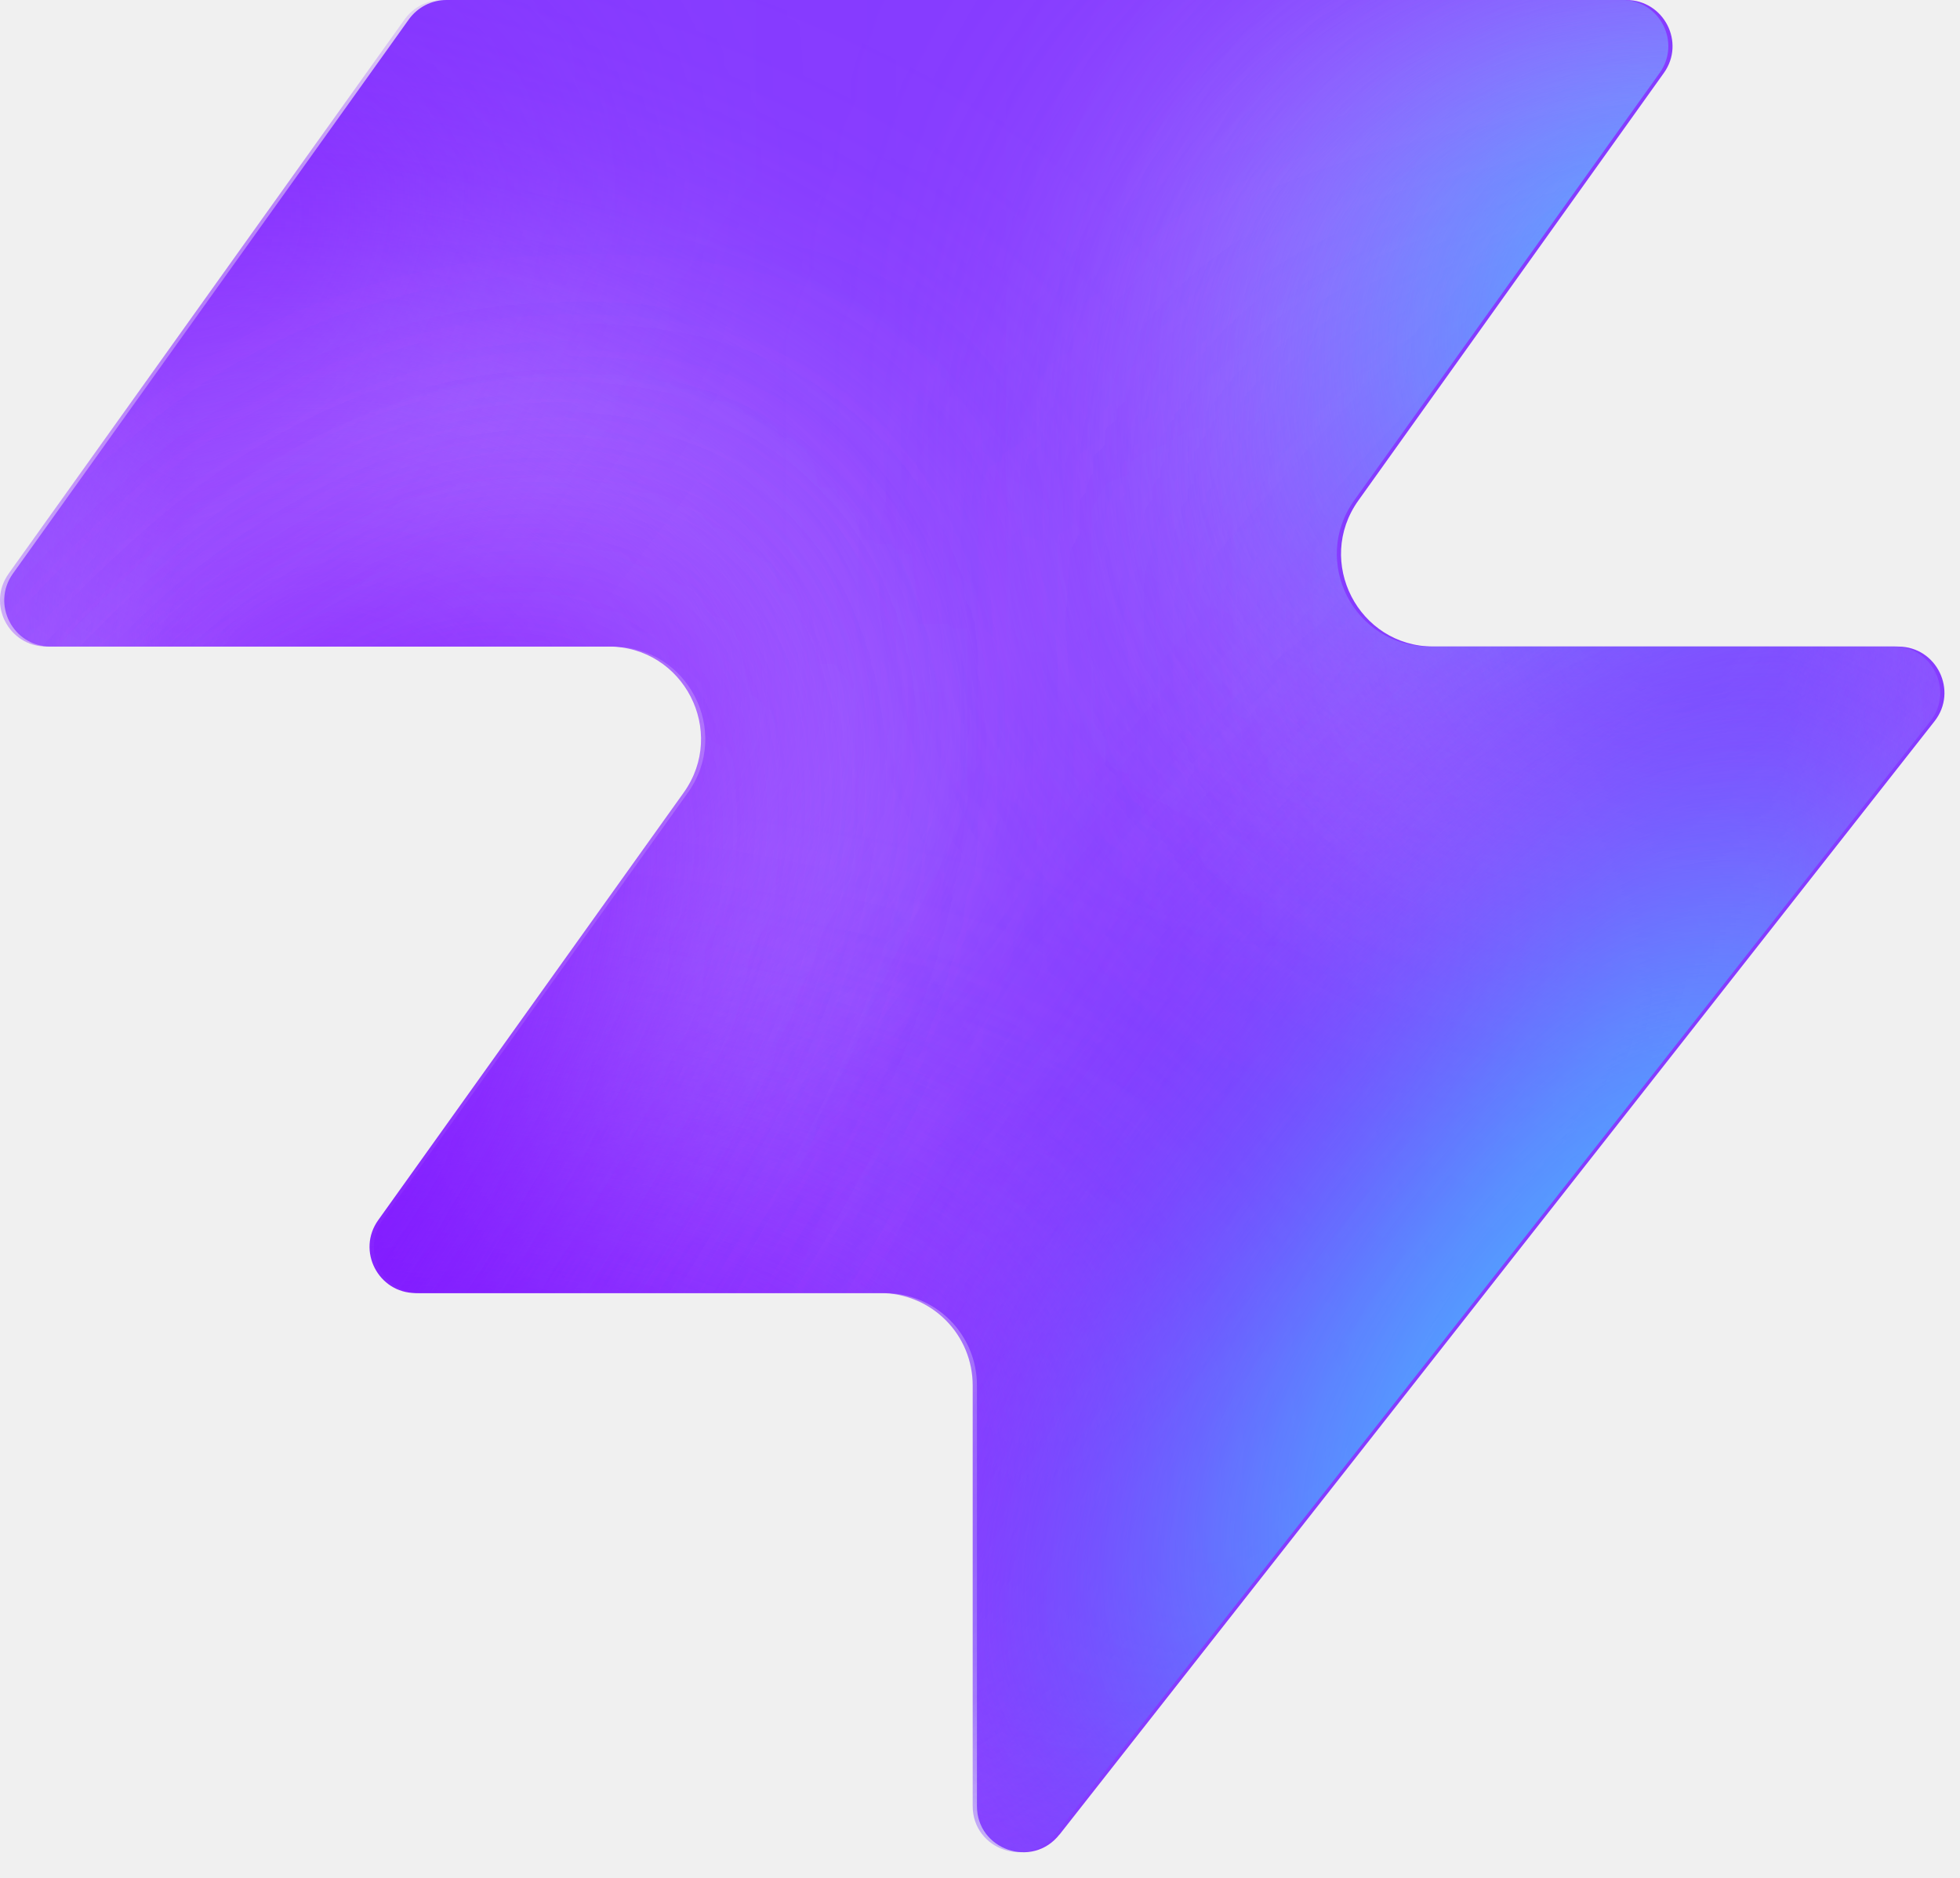
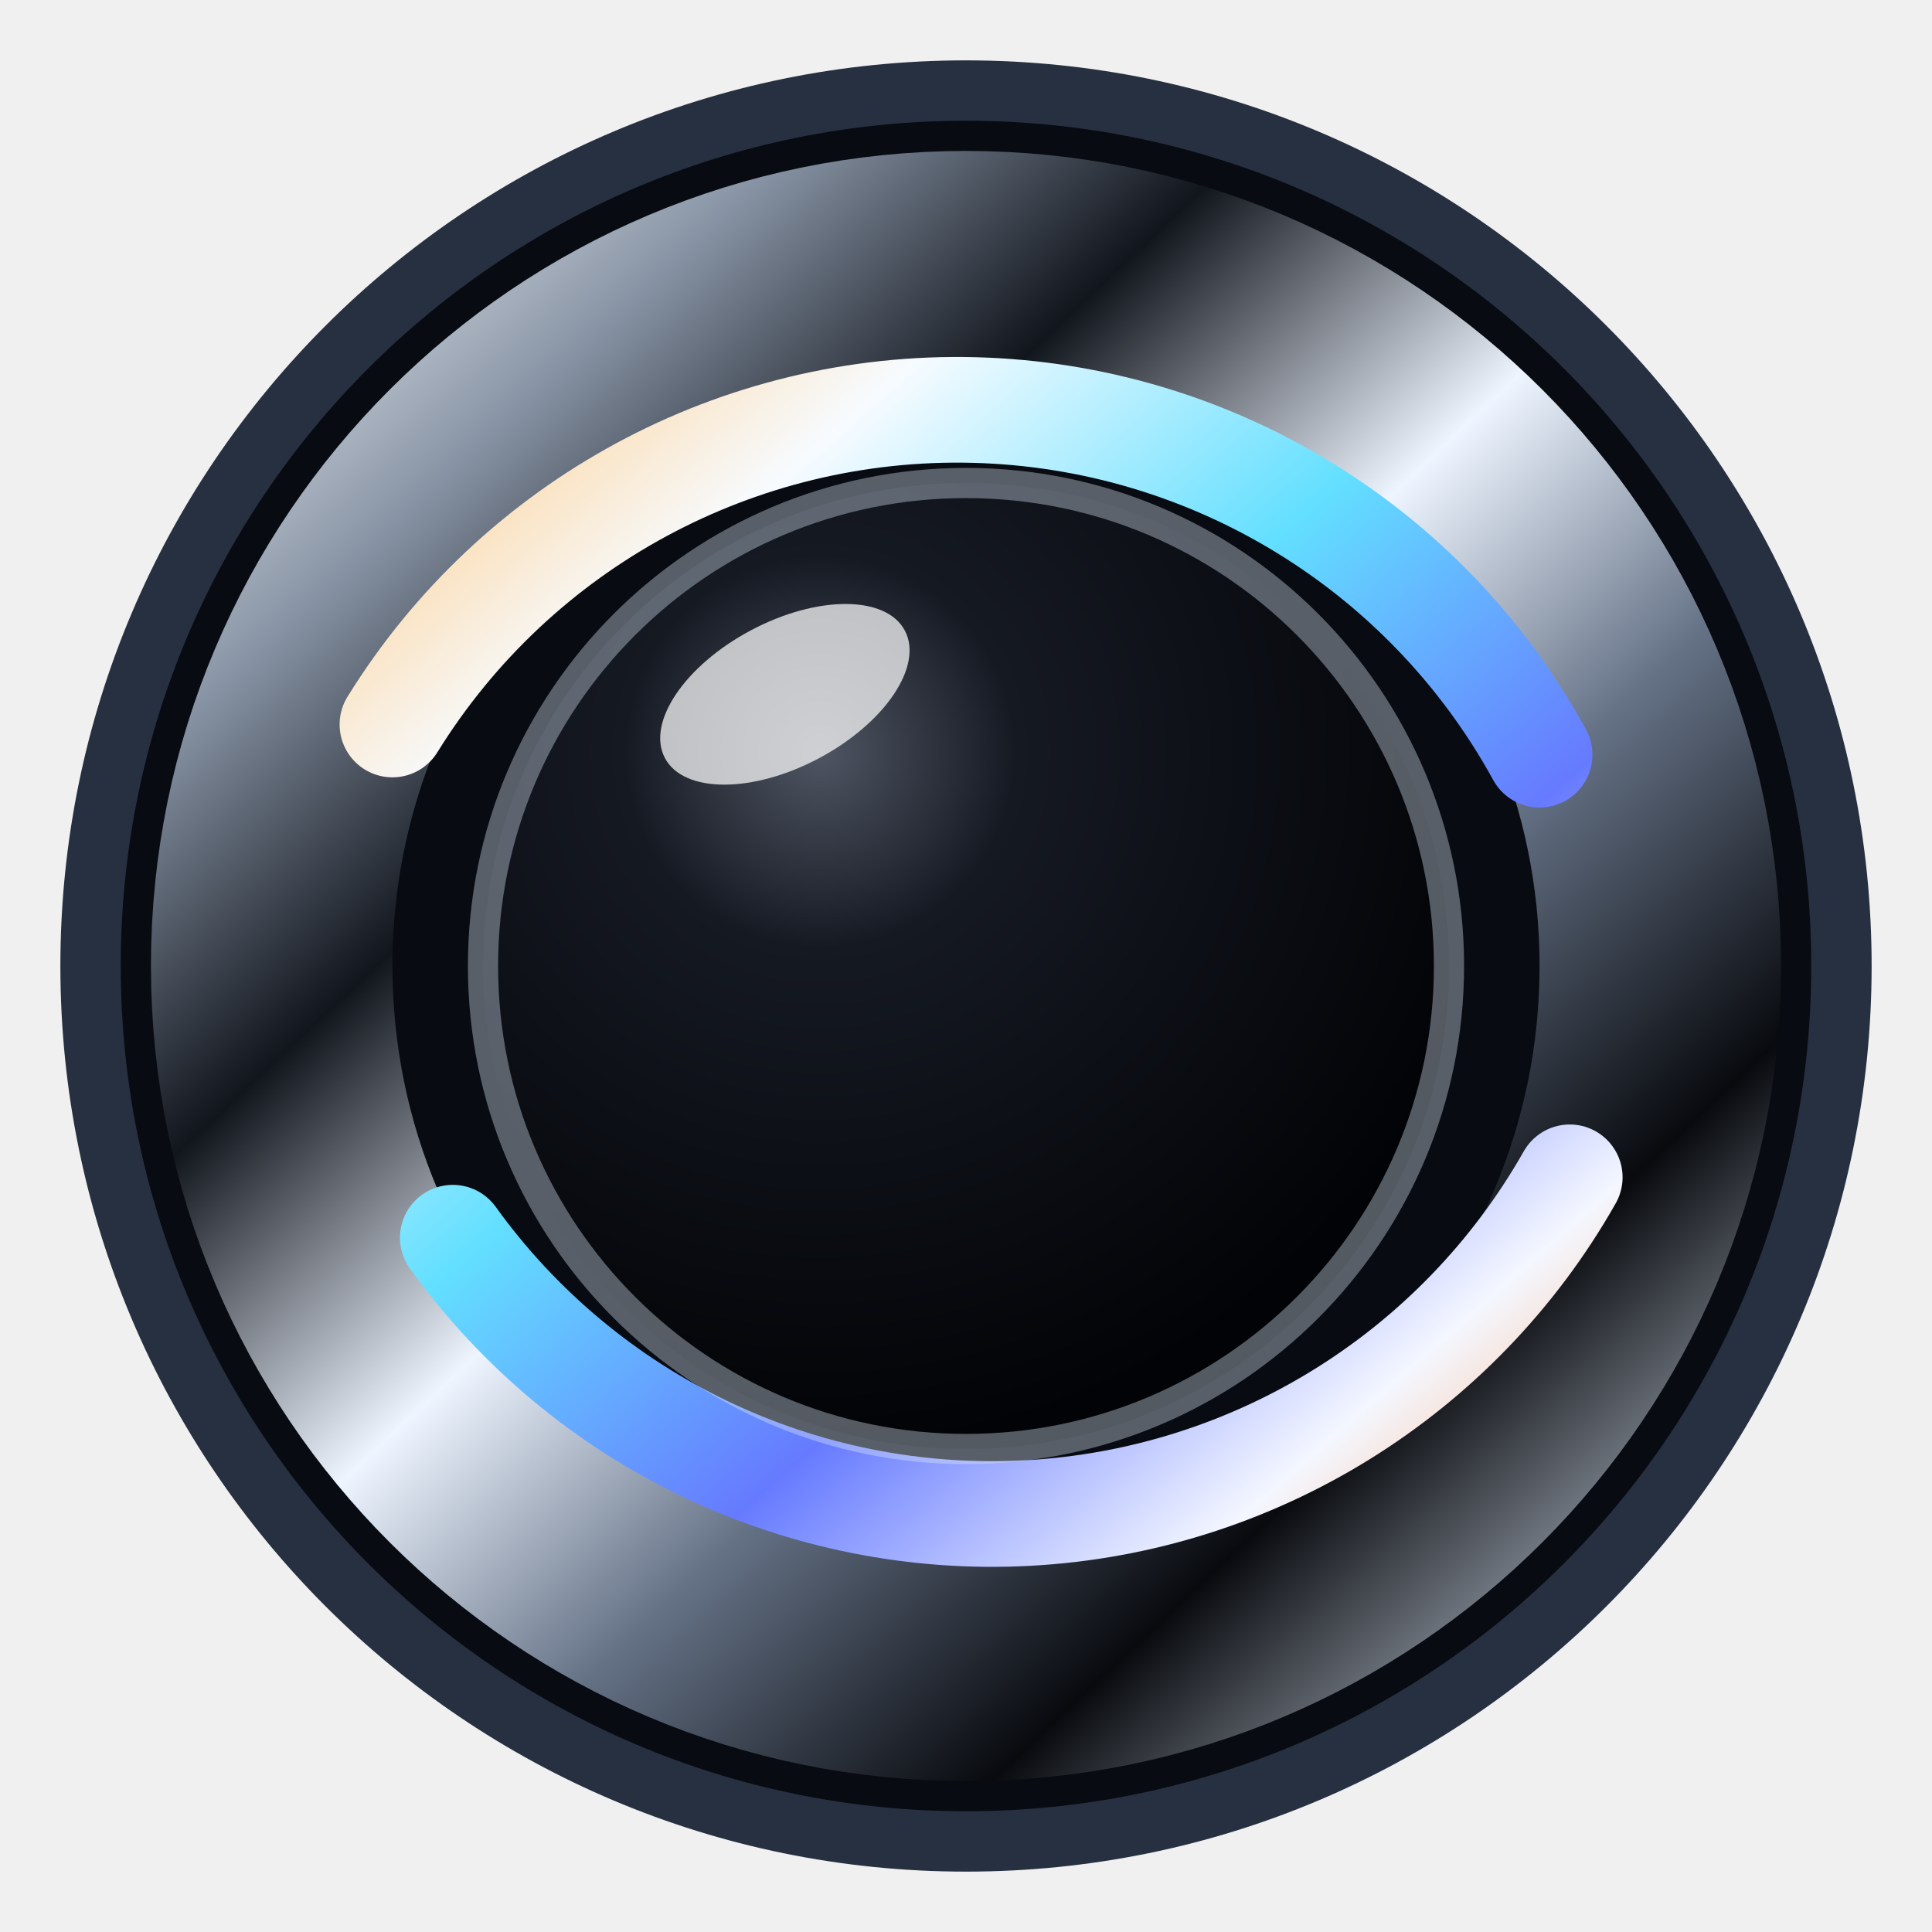
- <svg xmlns="http://www.w3.org/2000/svg" width="48" height="46" fill="none" viewBox="0 0 48 46">
-   <path fill="#863bff" d="M25.946 44.938c-.664.845-2.021.375-2.021-.698V33.937a2.26 2.26 0 0 0-2.262-2.262H10.287c-.92 0-1.456-1.04-.92-1.788l7.48-10.471c1.07-1.497 0-3.578-1.842-3.578H1.237c-.92 0-1.456-1.04-.92-1.788L10.013.474c.214-.297.556-.474.92-.474h28.894c.92 0 1.456 1.04.92 1.788l-7.48 10.471c-1.07 1.498 0 3.579 1.842 3.579h11.377c.943 0 1.473 1.088.89 1.83L25.947 44.94z" style="fill:#863bff;fill:color(display-p3 .525 .23 1);fill-opacity:1" />
-   <mask id="a" width="48" height="46" x="0" y="0" maskUnits="userSpaceOnUse" style="mask-type:alpha">
-     <path fill="#000" d="M25.842 44.938c-.664.844-2.021.375-2.021-.698V33.937a2.26 2.26 0 0 0-2.262-2.262H10.183c-.92 0-1.456-1.04-.92-1.788l7.48-10.471c1.07-1.498 0-3.579-1.842-3.579H1.133c-.92 0-1.456-1.04-.92-1.787L9.91.473c.214-.297.556-.474.92-.474h28.894c.92 0 1.456 1.04.92 1.788l-7.48 10.471c-1.07 1.498 0 3.578 1.842 3.578h11.377c.943 0 1.473 1.088.89 1.832L25.843 44.94z" style="fill:#000;fill-opacity:1" />
-   </mask>
-   <g mask="url(#a)">
-     <g filter="url(#b)">
-       <ellipse cx="5.508" cy="14.704" fill="#ede6ff" rx="5.508" ry="14.704" style="fill:#ede6ff;fill:color(display-p3 .927 .903 1);fill-opacity:1" transform="matrix(.00324 1 1 -.00324 -4.47 31.516)" />
-     </g>
-     <g filter="url(#c)">
-       <ellipse cx="10.399" cy="29.851" fill="#ede6ff" rx="10.399" ry="29.851" style="fill:#ede6ff;fill:color(display-p3 .927 .903 1);fill-opacity:1" transform="matrix(.00324 1 1 -.00324 -39.328 7.883)" />
-     </g>
-     <g filter="url(#d)">
-       <ellipse cx="5.508" cy="30.487" fill="#7e14ff" rx="5.508" ry="30.487" style="fill:#7e14ff;fill:color(display-p3 .492 .077 1);fill-opacity:1" transform="rotate(89.814 -25.913 -14.639)scale(1 -1)" />
-     </g>
-     <g filter="url(#e)">
-       <ellipse cx="5.508" cy="30.599" fill="#7e14ff" rx="5.508" ry="30.599" style="fill:#7e14ff;fill:color(display-p3 .492 .077 1);fill-opacity:1" transform="rotate(89.814 -32.644 -3.334)scale(1 -1)" />
-     </g>
-     <g filter="url(#f)">
-       <ellipse cx="5.508" cy="30.599" fill="#7e14ff" rx="5.508" ry="30.599" style="fill:#7e14ff;fill:color(display-p3 .492 .077 1);fill-opacity:1" transform="matrix(.00324 1 1 -.00324 -34.34 30.47)" />
-     </g>
-     <g filter="url(#g)">
-       <ellipse cx="14.072" cy="22.078" fill="#ede6ff" rx="14.072" ry="22.078" style="fill:#ede6ff;fill:color(display-p3 .927 .903 1);fill-opacity:1" transform="rotate(93.35 24.506 48.493)scale(-1 1)" />
-     </g>
-     <g filter="url(#h)">
-       <ellipse cx="3.47" cy="21.501" fill="#7e14ff" rx="3.47" ry="21.501" style="fill:#7e14ff;fill:color(display-p3 .492 .077 1);fill-opacity:1" transform="rotate(89.009 28.708 47.59)scale(-1 1)" />
-     </g>
-     <g filter="url(#i)">
-       <ellipse cx="3.47" cy="21.501" fill="#7e14ff" rx="3.47" ry="21.501" style="fill:#7e14ff;fill:color(display-p3 .492 .077 1);fill-opacity:1" transform="rotate(89.009 28.708 47.59)scale(-1 1)" />
-     </g>
-     <g filter="url(#j)">
-       <ellipse cx=".387" cy="8.972" fill="#7e14ff" rx="4.407" ry="29.108" style="fill:#7e14ff;fill:color(display-p3 .492 .077 1);fill-opacity:1" transform="rotate(39.51 .387 8.972)" />
-     </g>
-     <g filter="url(#k)">
-       <ellipse cx="47.523" cy="-6.092" fill="#7e14ff" rx="4.407" ry="29.108" style="fill:#7e14ff;fill:color(display-p3 .492 .077 1);fill-opacity:1" transform="rotate(37.892 47.523 -6.092)" />
-     </g>
-     <g filter="url(#l)">
-       <ellipse cx="41.412" cy="6.333" fill="#47bfff" rx="5.971" ry="9.665" style="fill:#47bfff;fill:color(display-p3 .28 .748 1);fill-opacity:1" transform="rotate(37.892 41.412 6.333)" />
-     </g>
-     <g filter="url(#m)">
-       <ellipse cx="-1.879" cy="38.332" fill="#7e14ff" rx="4.407" ry="29.108" style="fill:#7e14ff;fill:color(display-p3 .492 .077 1);fill-opacity:1" transform="rotate(37.892 -1.88 38.332)" />
-     </g>
-     <g filter="url(#n)">
-       <ellipse cx="-1.879" cy="38.332" fill="#7e14ff" rx="4.407" ry="29.108" style="fill:#7e14ff;fill:color(display-p3 .492 .077 1);fill-opacity:1" transform="rotate(37.892 -1.88 38.332)" />
-     </g>
-     <g filter="url(#o)">
-       <ellipse cx="35.651" cy="29.907" fill="#7e14ff" rx="4.407" ry="29.108" style="fill:#7e14ff;fill:color(display-p3 .492 .077 1);fill-opacity:1" transform="rotate(37.892 35.651 29.907)" />
-     </g>
-     <g filter="url(#p)">
-       <ellipse cx="38.418" cy="32.4" fill="#47bfff" rx="5.971" ry="15.297" style="fill:#47bfff;fill:color(display-p3 .28 .748 1);fill-opacity:1" transform="rotate(37.892 38.418 32.4)" />
-     </g>
-   </g>
+ <svg xmlns="http://www.w3.org/2000/svg" viewBox="0 0 64 64" role="img" aria-label="Pulse">
  <defs>
-     <filter id="b" width="60.045" height="41.654" x="-19.77" y="16.149" color-interpolation-filters="sRGB" filterUnits="userSpaceOnUse">
-       <feFlood flood-opacity="0" result="BackgroundImageFix" />
-       <feBlend in="SourceGraphic" in2="BackgroundImageFix" result="shape" />
-       <feGaussianBlur result="effect1_foregroundBlur_2002_17158" stdDeviation="7.659" />
-     </filter>
-     <filter id="c" width="90.34" height="51.437" x="-54.613" y="-7.533" color-interpolation-filters="sRGB" filterUnits="userSpaceOnUse">
-       <feFlood flood-opacity="0" result="BackgroundImageFix" />
-       <feBlend in="SourceGraphic" in2="BackgroundImageFix" result="shape" />
-       <feGaussianBlur result="effect1_foregroundBlur_2002_17158" stdDeviation="7.659" />
-     </filter>
-     <filter id="d" width="79.355" height="29.4" x="-49.64" y="2.03" color-interpolation-filters="sRGB" filterUnits="userSpaceOnUse">
-       <feFlood flood-opacity="0" result="BackgroundImageFix" />
-       <feBlend in="SourceGraphic" in2="BackgroundImageFix" result="shape" />
-       <feGaussianBlur result="effect1_foregroundBlur_2002_17158" stdDeviation="4.596" />
-     </filter>
-     <filter id="e" width="79.579" height="29.4" x="-45.045" y="20.029" color-interpolation-filters="sRGB" filterUnits="userSpaceOnUse">
-       <feFlood flood-opacity="0" result="BackgroundImageFix" />
-       <feBlend in="SourceGraphic" in2="BackgroundImageFix" result="shape" />
-       <feGaussianBlur result="effect1_foregroundBlur_2002_17158" stdDeviation="4.596" />
-     </filter>
-     <filter id="f" width="79.579" height="29.4" x="-43.513" y="21.178" color-interpolation-filters="sRGB" filterUnits="userSpaceOnUse">
-       <feFlood flood-opacity="0" result="BackgroundImageFix" />
-       <feBlend in="SourceGraphic" in2="BackgroundImageFix" result="shape" />
-       <feGaussianBlur result="effect1_foregroundBlur_2002_17158" stdDeviation="4.596" />
-     </filter>
-     <filter id="g" width="74.749" height="58.852" x="15.756" y="-17.901" color-interpolation-filters="sRGB" filterUnits="userSpaceOnUse">
-       <feFlood flood-opacity="0" result="BackgroundImageFix" />
-       <feBlend in="SourceGraphic" in2="BackgroundImageFix" result="shape" />
-       <feGaussianBlur result="effect1_foregroundBlur_2002_17158" stdDeviation="7.659" />
-     </filter>
-     <filter id="h" width="61.377" height="25.362" x="23.548" y="2.284" color-interpolation-filters="sRGB" filterUnits="userSpaceOnUse">
-       <feFlood flood-opacity="0" result="BackgroundImageFix" />
-       <feBlend in="SourceGraphic" in2="BackgroundImageFix" result="shape" />
-       <feGaussianBlur result="effect1_foregroundBlur_2002_17158" stdDeviation="4.596" />
-     </filter>
-     <filter id="i" width="61.377" height="25.362" x="23.548" y="2.284" color-interpolation-filters="sRGB" filterUnits="userSpaceOnUse">
-       <feFlood flood-opacity="0" result="BackgroundImageFix" />
-       <feBlend in="SourceGraphic" in2="BackgroundImageFix" result="shape" />
-       <feGaussianBlur result="effect1_foregroundBlur_2002_17158" stdDeviation="4.596" />
-     </filter>
-     <filter id="j" width="56.045" height="63.649" x="-27.636" y="-22.853" color-interpolation-filters="sRGB" filterUnits="userSpaceOnUse">
-       <feFlood flood-opacity="0" result="BackgroundImageFix" />
-       <feBlend in="SourceGraphic" in2="BackgroundImageFix" result="shape" />
-       <feGaussianBlur result="effect1_foregroundBlur_2002_17158" stdDeviation="4.596" />
-     </filter>
-     <filter id="k" width="54.814" height="64.646" x="20.116" y="-38.415" color-interpolation-filters="sRGB" filterUnits="userSpaceOnUse">
-       <feFlood flood-opacity="0" result="BackgroundImageFix" />
-       <feBlend in="SourceGraphic" in2="BackgroundImageFix" result="shape" />
-       <feGaussianBlur result="effect1_foregroundBlur_2002_17158" stdDeviation="4.596" />
-     </filter>
-     <filter id="l" width="33.541" height="35.313" x="24.641" y="-11.323" color-interpolation-filters="sRGB" filterUnits="userSpaceOnUse">
-       <feFlood flood-opacity="0" result="BackgroundImageFix" />
-       <feBlend in="SourceGraphic" in2="BackgroundImageFix" result="shape" />
-       <feGaussianBlur result="effect1_foregroundBlur_2002_17158" stdDeviation="4.596" />
-     </filter>
-     <filter id="m" width="54.814" height="64.646" x="-29.286" y="6.009" color-interpolation-filters="sRGB" filterUnits="userSpaceOnUse">
-       <feFlood flood-opacity="0" result="BackgroundImageFix" />
-       <feBlend in="SourceGraphic" in2="BackgroundImageFix" result="shape" />
-       <feGaussianBlur result="effect1_foregroundBlur_2002_17158" stdDeviation="4.596" />
-     </filter>
-     <filter id="n" width="54.814" height="64.646" x="-29.286" y="6.009" color-interpolation-filters="sRGB" filterUnits="userSpaceOnUse">
-       <feFlood flood-opacity="0" result="BackgroundImageFix" />
-       <feBlend in="SourceGraphic" in2="BackgroundImageFix" result="shape" />
-       <feGaussianBlur result="effect1_foregroundBlur_2002_17158" stdDeviation="4.596" />
-     </filter>
-     <filter id="o" width="54.814" height="64.646" x="8.244" y="-2.416" color-interpolation-filters="sRGB" filterUnits="userSpaceOnUse">
-       <feFlood flood-opacity="0" result="BackgroundImageFix" />
-       <feBlend in="SourceGraphic" in2="BackgroundImageFix" result="shape" />
-       <feGaussianBlur result="effect1_foregroundBlur_2002_17158" stdDeviation="4.596" />
-     </filter>
-     <filter id="p" width="39.409" height="43.623" x="18.713" y="10.588" color-interpolation-filters="sRGB" filterUnits="userSpaceOnUse">
-       <feFlood flood-opacity="0" result="BackgroundImageFix" />
-       <feBlend in="SourceGraphic" in2="BackgroundImageFix" result="shape" />
-       <feGaussianBlur result="effect1_foregroundBlur_2002_17158" stdDeviation="4.596" />
-     </filter>
+     <radialGradient id="core" cx="35%" cy="28%" r="72%">
+       <stop offset="0" stop-color="#4f5663" />
+       <stop offset=".28" stop-color="#151922" />
+       <stop offset="1" stop-color="#020306" />
+     </radialGradient>
+     <linearGradient id="metal" x1="8" y1="7" x2="55" y2="57" gradientUnits="userSpaceOnUse">
+       <stop stop-color="#f8fbff" />
+       <stop offset=".16" stop-color="#8793a4" />
+       <stop offset=".31" stop-color="#11151c" />
+       <stop offset=".48" stop-color="#eef5ff" />
+       <stop offset=".63" stop-color="#657286" />
+       <stop offset=".8" stop-color="#080a0e" />
+       <stop offset="1" stop-color="#d9e4f2" />
+     </linearGradient>
+     <linearGradient id="pulse" x1="13" y1="10" x2="52" y2="54" gradientUnits="userSpaceOnUse">
+       <stop stop-color="#ffc06b" />
+       <stop offset=".22" stop-color="#f7fbff" />
+       <stop offset=".43" stop-color="#63dfff" />
+       <stop offset=".64" stop-color="#667aff" />
+       <stop offset=".83" stop-color="#f4f7ff" />
+       <stop offset="1" stop-color="#ff9a57" />
+     </linearGradient>
  </defs>
+   <circle cx="32" cy="32" r="29" fill="#080b11" stroke="#273040" stroke-width="2" />
+   <circle cx="32" cy="32" r="23" fill="none" stroke="url(#metal)" stroke-width="8" />
+   <path d="M13 24a22 22 0 0 1 38 1M52 39a22 22 0 0 1-37 2" fill="none" stroke="url(#pulse)" stroke-width="3.5" stroke-linecap="round" />
+   <circle cx="32" cy="32" r="16" fill="url(#core)" stroke="#dce8f7" stroke-opacity=".38" />
+   <ellipse cx="26" cy="23" rx="4.5" ry="2.4" fill="#fff" fill-opacity=".72" transform="rotate(-28 26 23)" />
</svg>
